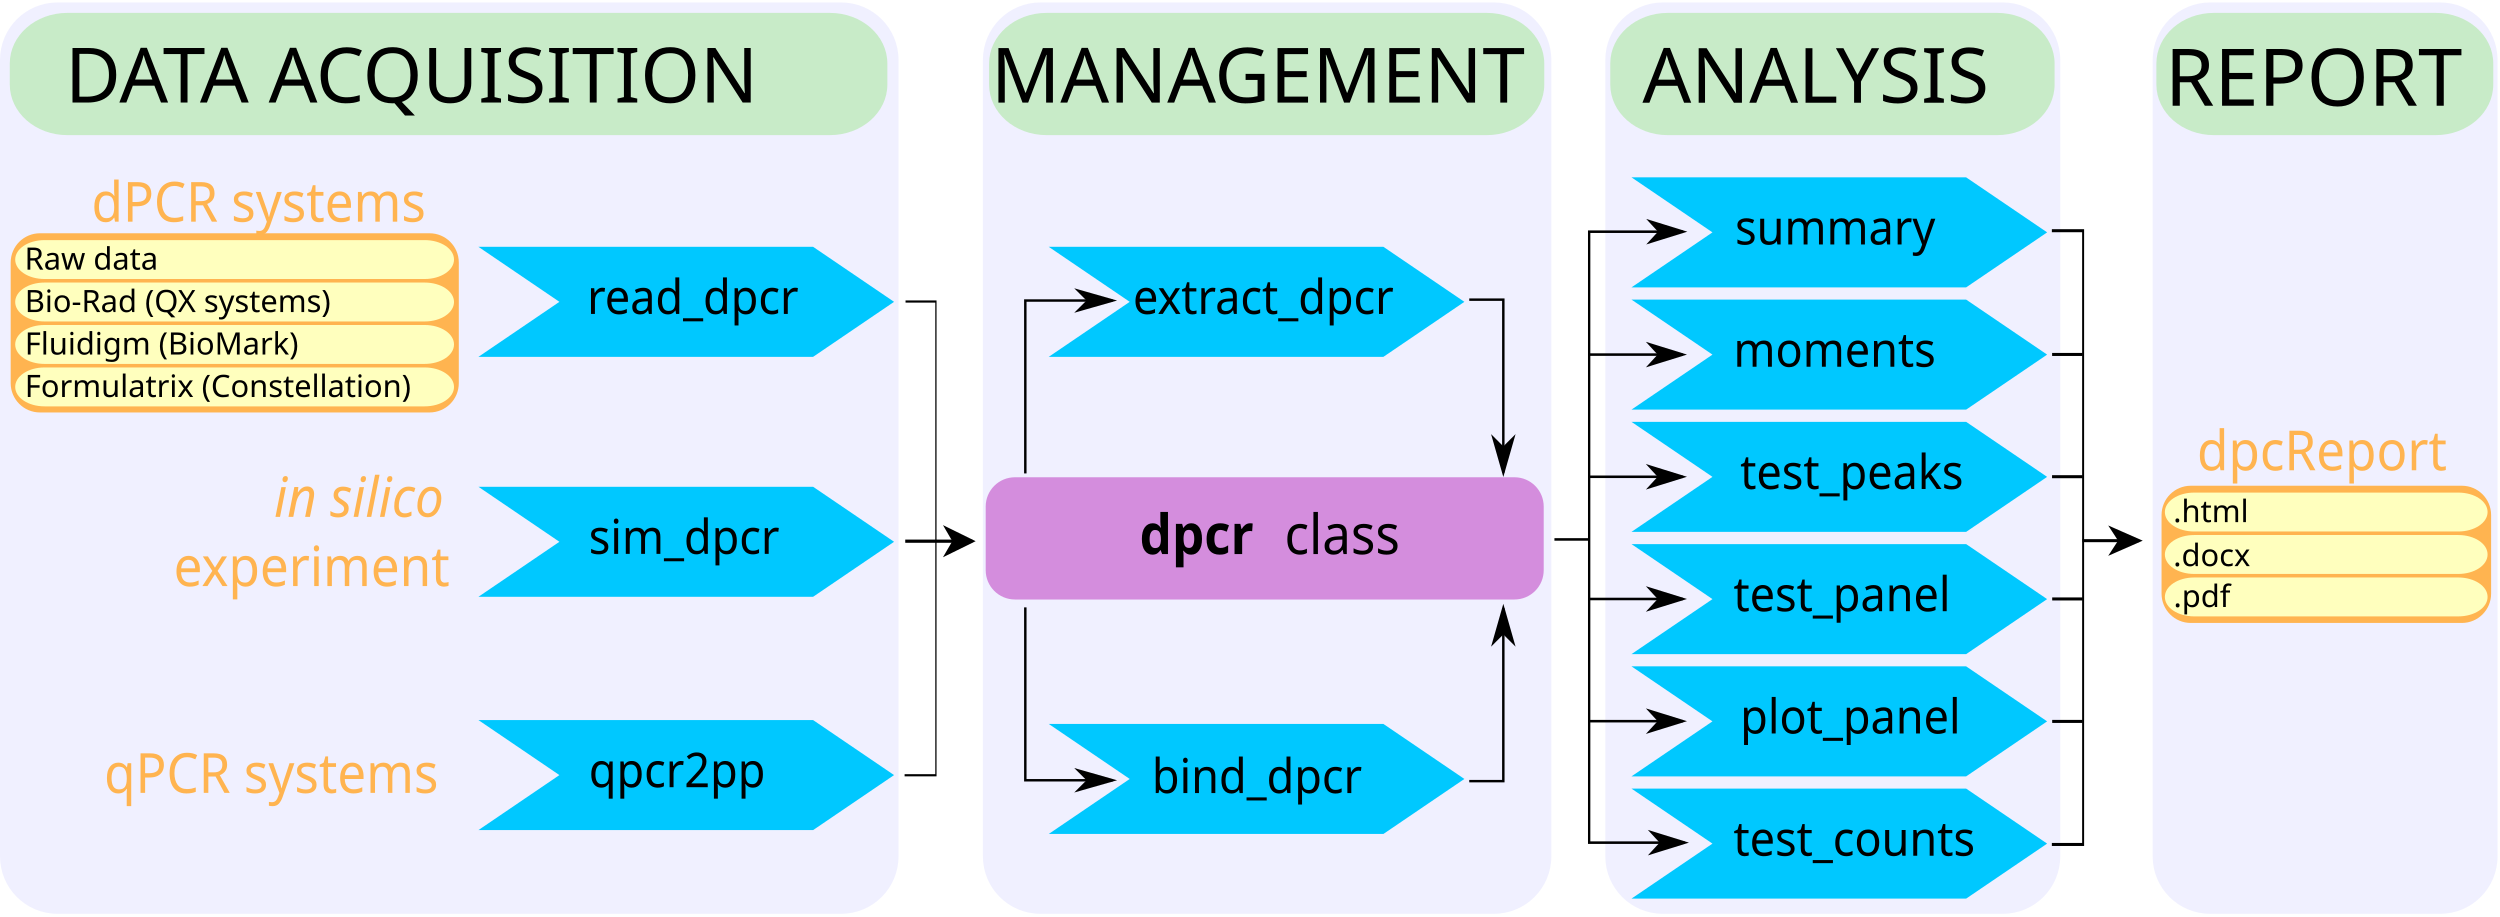
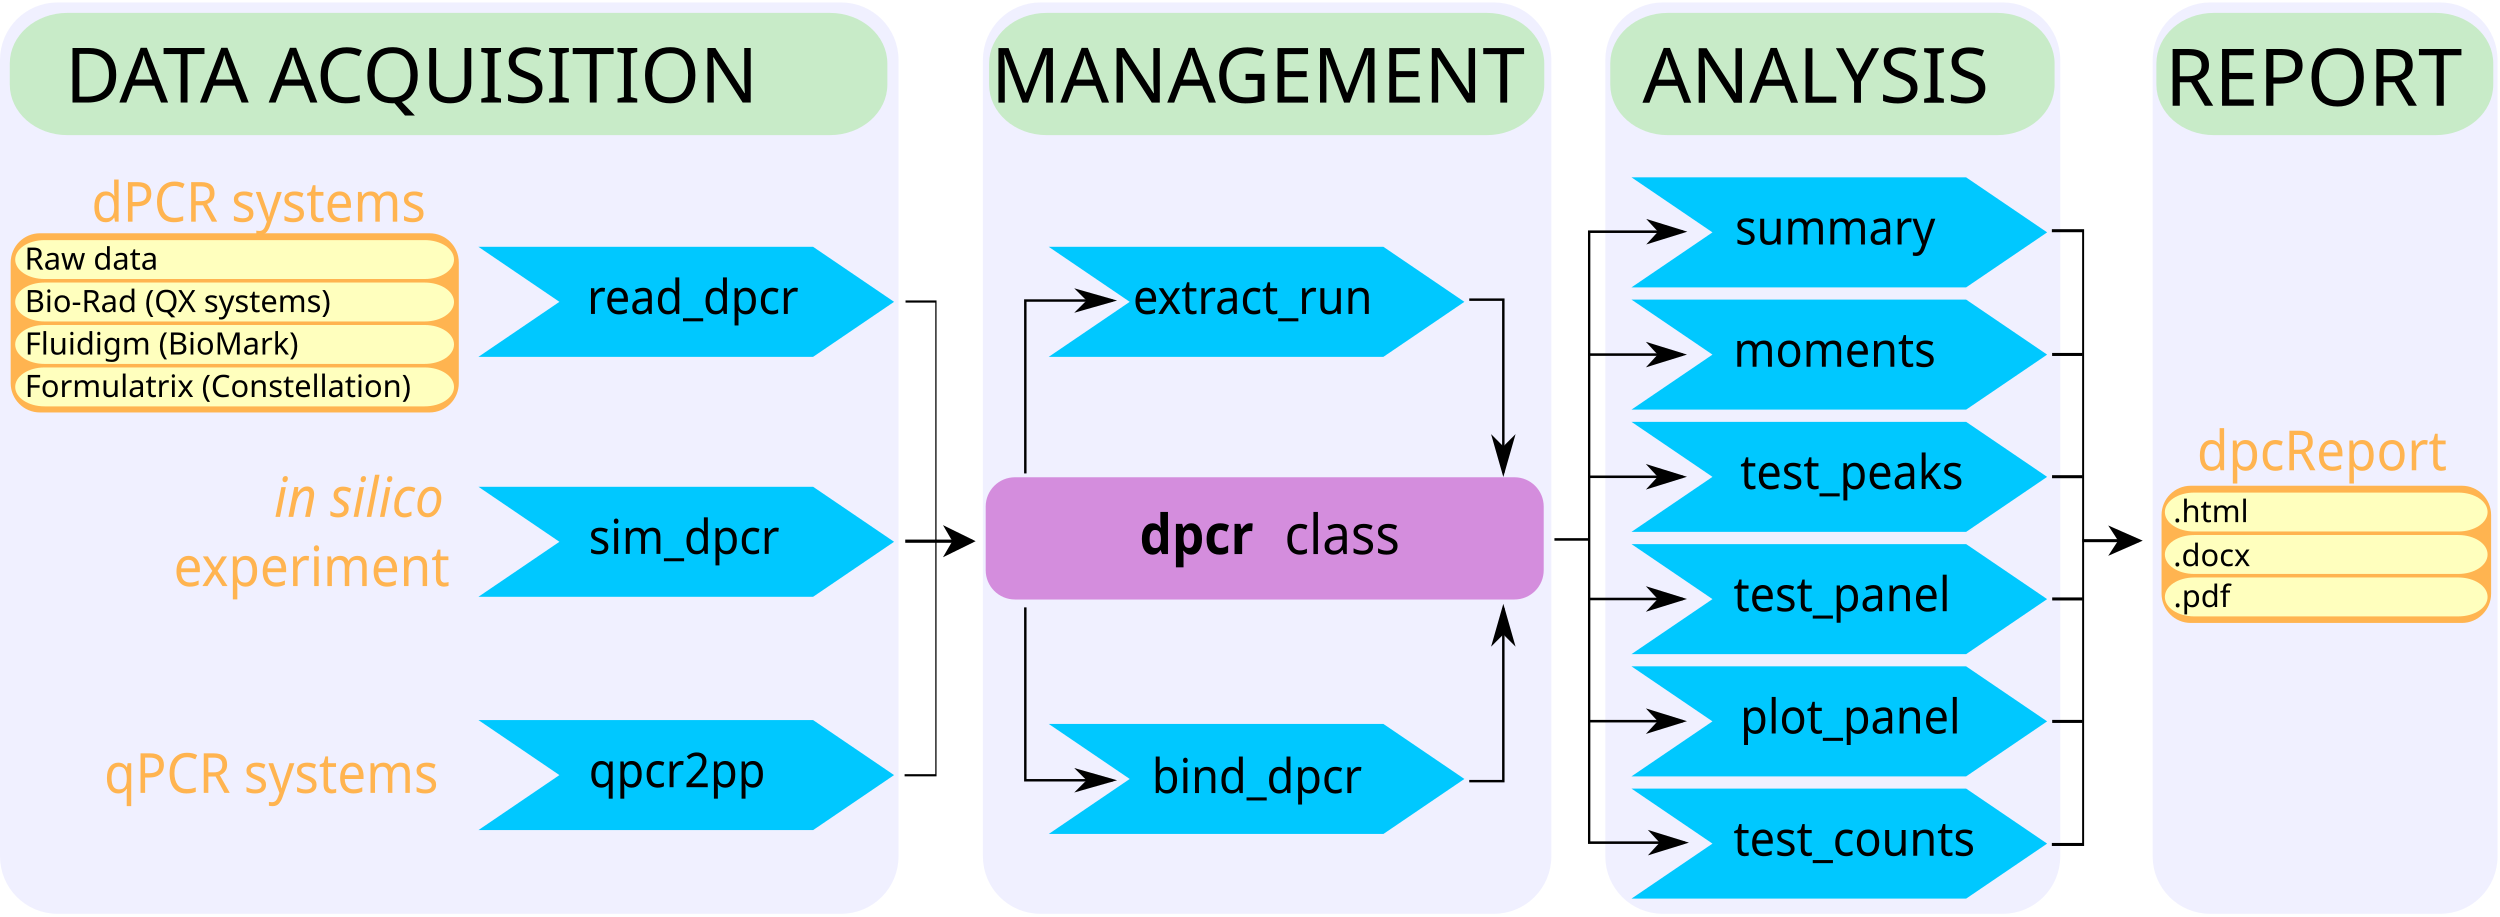
<svg xmlns="http://www.w3.org/2000/svg" id="svg2" version="1.1" width="69%" height="69%" viewBox="0 0 1022.5 375" xml:space="preserve">
  <defs id="defs6" />
  <g id="g10" transform="matrix(1.25,0,0,-1.25,0,375)">
    <g id="g12" transform="scale(0.1,0.1)">
      <path d="m 7231.84,2991.97 751.79,0 c 104.34,0 188.36,-84.02 188.36,-188.4 l 0,-2605.191 c 0,-104.34 -84.02,-188.359 -188.36,-188.359 l -751.79,0 c -104.38,0 -188.4,84.02 -188.4,188.359 l 0,2605.191 c 0,104.38 84.02,188.4 188.4,188.4 z" style="fill:#f0f0ff;fill-opacity:1;fill-rule:nonzero;stroke:none" id="path14" />
      <path d="m 7244.1,2957.83 725.47,0 c 104.38,0 188.4,-73.91 188.4,-165.74 l 0,-68.56 c 0,-91.79 -84.02,-165.7 -188.4,-165.7 l -725.47,0 c -104.37,0 -188.4,73.91 -188.4,165.7 l 0,68.56 c 0,91.83 84.03,165.74 188.4,165.74 z" style="fill:#c8ebc8;fill-opacity:1;fill-rule:nonzero;stroke:none" id="path16" />
      <g id="g18" transform="scale(10,10)">
        <text transform="matrix(1,0,0,-1,708.371,265.411)" id="text20">
          <tspan style="fill:#000000;fill-opacity:1;fill-rule:nonzero;stroke:none;font-family:Verdana;font-variant:normal;font-weight:normal;font-size:26;writing-mode:lr;-inkscape-font-specification:Verdana" x="0 18.07 34.502 50.18 70.642 87.984" y="0" id="tspan22">REPORT</tspan>
        </text>
      </g>
      <path d="m 5440.98,2991.97 1111.79,0 c 104.38,0 188.4,-84.02 188.4,-188.4 l 0,-2605.191 c 0,-104.34 -84.02,-188.359 -188.4,-188.359 l -1111.79,0 c -104.38,0 -188.4,84.02 -188.4,188.359 l 0,2605.191 c 0,104.38 84.02,188.4 188.4,188.4 z" style="fill:#f0f0ff;fill-opacity:1;fill-rule:nonzero;stroke:none" id="path24" />
      <path d="m 5457.15,2957.83 1077.11,0 c 104.33,0 188.36,-73.91 188.36,-165.74 l 0,-68.56 c 0,-91.79 -84.03,-165.7 -188.36,-165.7 l -1077.11,0 c -104.34,0 -188.36,73.91 -188.36,165.7 l 0,68.56 c 0,91.83 84.02,165.74 188.36,165.74 z" style="fill:#c8ebc8;fill-opacity:1;fill-rule:nonzero;stroke:none" id="path26" />
      <g id="g28" transform="scale(10,10)">
        <text transform="matrix(1,0,0,-1,537.407,266.394)" id="text30">
          <tspan style="fill:#000000;fill-opacity:1;fill-rule:nonzero;stroke:none;font-family:Verdana;font-variant:normal;font-weight:normal;font-size:25;writing-mode:lr;-inkscape-font-specification:Verdana" x="0 17.1 35.8 52.9 64.875 80.25 97.35 107.875" y="0" id="tspan32">ANALYSIS</tspan>
        </text>
      </g>
      <path d="m 3404.38,2991.97 1483.24,0 c 104.37,0 188.4,-84.02 188.4,-188.4 l 0,-2605.191 c 0,-104.34 -84.03,-188.359 -188.4,-188.359 l -1483.24,0 c -104.34,0 -188.36,84.02 -188.36,188.359 l 0,2605.191 c 0,104.38 84.02,188.4 188.36,188.4 z" style="fill:#f0f0ff;fill-opacity:1;fill-rule:nonzero;stroke:none" id="path34" />
      <path d="m 3424.65,2957.83 1439.84,0 c 104.34,0 188.36,-73.91 188.36,-165.74 l 0,-68.56 c 0,-91.79 -84.02,-165.7 -188.36,-165.7 l -1439.84,0 c -104.38,0 -188.4,73.91 -188.4,165.7 l 0,68.56 c 0,91.83 84.02,165.74 188.4,165.74 z" style="fill:#c8ebc8;fill-opacity:1;fill-rule:nonzero;stroke:none" id="path36" />
      <g id="g38" transform="scale(10,10)">
        <text transform="matrix(1,0,0,-1,324.262,266.419)" id="text40">
          <tspan style="fill:#000000;fill-opacity:1;fill-rule:nonzero;stroke:none;font-family:Verdana;font-variant:normal;font-weight:normal;font-size:25;writing-mode:lr;-inkscape-font-specification:Verdana" x="0 21.075 38.175 56.875 73.975 93.35 109.15 130.225 146.1 164.8" y="0" id="tspan42">MANAGEMENT</tspan>
        </text>
      </g>
      <path d="m 188.398,2991.97 2563.202,0 c 104.38,0 188.4,-84.02 188.4,-188.4 l 0,-2605.191 C 2940,94.039 2855.98,10.02 2751.6,10.02 l -2563.202,0 C 84.019,10.02 0,94.039 0,198.379 L 0,2803.57 c 0,104.38 84.019,188.4 188.398,188.4 z" style="fill:#f0f0ff;fill-opacity:1;fill-rule:nonzero;stroke:none" id="path44" />
      <path d="m 220.391,2957.83 2494.649,0 c 104.37,0 188.4,-73.91 188.4,-165.74 l 0,-68.56 c 0,-91.79 -84.03,-165.7 -188.4,-165.7 l -2494.649,0 c -104.371,0 -188.403,73.91 -188.403,165.7 l 0,68.56 c 0,91.83 84.032,165.74 188.403,165.74 z" style="fill:#c8ebc8;fill-opacity:1;fill-rule:nonzero;stroke:none" id="path46" />
      <g id="g48" transform="scale(10,10)">
        <text transform="matrix(1,0,0,-1,21.3016,266.444)" id="text50">
          <tspan style="fill:#000000;fill-opacity:1;fill-rule:nonzero;stroke:none;font-family:Verdana;font-variant:normal;font-weight:normal;font-size:25;writing-mode:lr;-inkscape-font-specification:Verdana" x="0 19.275 34.925 48.9 66 74.8 91.9 109.35 129.025 147.325 157.85 174.95 185.55 200.95 211.475 231.15" y="0" id="tspan52">DATA ACQUISITION</tspan>
        </text>
      </g>
      <path d="m 130.98,2236.77 1274.25,0 c 53.17,0 95.98,-42.81 95.98,-95.97 l 0,-394.42 c 0,-53.16 -42.81,-95.97 -95.98,-95.97 l -1274.25,0 c -53.211,0 -96.019,42.81 -96.019,95.97 l 0,394.42 c 0,53.16 42.809,95.97 96.019,95.97 z" style="fill:#ffb450;fill-opacity:1;fill-rule:nonzero;stroke:none" id="path54" />
      <path d="m 145.699,2214.39 1243.791,0 c 53.21,0 96.02,-28.4 96.02,-63.67 0,-35.27 -42.81,-63.63 -96.02,-63.63 l -1243.791,0 c -53.16,0 -95.969,28.36 -95.969,63.63 0,35.27 42.809,63.67 95.969,63.67 z" style="fill:#ffffbe;fill-opacity:1;fill-rule:nonzero;stroke:none" id="path56" />
      <g id="g58" transform="scale(10,10)">
        <text transform="matrix(1,0,0,-1,8.02578,211.772)" id="text60">
          <tspan style="fill:#000000;fill-opacity:1;fill-rule:nonzero;stroke:none;font-family:Verdana;font-variant:normal;font-weight:normal;font-size:10.102;writing-mode:lr;-inkscape-font-specification:Verdana" x="0 6.819 12.89 21.153 24.709 31.002 37.073 41.053" y="0" id="tspan62">Raw data</tspan>
        </text>
      </g>
      <path d="m 145.699,2075.49 1243.791,0 c 53.21,0 96.02,-28.36 96.02,-63.64 0,-35.27 -42.81,-63.67 -96.02,-63.67 l -1243.791,0 c -53.16,0 -95.969,28.4 -95.969,63.67 0,35.28 42.809,63.64 95.969,63.64 z" style="fill:#ffffbe;fill-opacity:1;fill-rule:nonzero;stroke:none" id="path64" />
      <g id="g66" transform="scale(10,10)">
        <text transform="matrix(1,0,0,-1,8.11562,197.882)" id="text68">
          <tspan style="fill:#000000;fill-opacity:1;fill-rule:nonzero;stroke:none;font-family:Verdana;font-variant:normal;font-weight:normal;font-size:10.102;writing-mode:lr;-inkscape-font-specification:Verdana" x="0 6.93 9.667 15.799 20.385 27.224 33.295 39.588 43.144 47.73 55.68 62.6 66.156 71.449 77.429 82.692 86.672 92.693 102.521 107.784" y="0" id="tspan70">Bio-Rad (QX systems)</tspan>
        </text>
      </g>
      <path d="m 145.699,1936.62 1243.791,0 c 53.21,0 96.02,-28.4 96.02,-63.67 0,-35.28 -42.81,-63.68 -96.02,-63.68 l -1243.791,0 c -53.16,0 -95.969,28.4 -95.969,63.68 0,35.27 42.809,63.67 95.969,63.67 z" style="fill:#ffffbe;fill-opacity:1;fill-rule:nonzero;stroke:none" id="path72" />
      <g id="g74" transform="scale(10,10)">
        <text transform="matrix(1,0,0,-1,8.11562,183.993)" id="text76">
          <tspan style="fill:#000000;fill-opacity:1;fill-rule:nonzero;stroke:none;font-family:Verdana;font-variant:normal;font-weight:normal;font-size:10.102;writing-mode:lr;-inkscape-font-specification:Verdana" x="0 5.808 8.546 14.94 17.678 23.971 26.709 33.002 42.831 46.387 50.973 57.902 60.67 66.802 75.318 81.389 85.702 91.682" y="0" id="tspan78">Fluidigm (BioMark)</tspan>
        </text>
      </g>
      <path d="m 145.699,1797.71 1243.791,0 c 53.21,0 96.02,-28.4 96.02,-63.67 0,-35.27 -42.81,-63.67 -96.02,-63.67 l -1243.791,0 c -53.16,0 -95.969,28.4 -95.969,63.67 0,35.27 42.809,63.67 95.969,63.67 z" style="fill:#ffffbe;fill-opacity:1;fill-rule:nonzero;stroke:none" id="path80" />
      <g id="g82" transform="scale(10,10)">
        <text transform="matrix(1,0,0,-1,8.11562,170.103)" id="text84">
          <tspan style="fill:#000000;fill-opacity:1;fill-rule:nonzero;stroke:none;font-family:Verdana;font-variant:normal;font-weight:normal;font-size:10.102;writing-mode:lr;-inkscape-font-specification:Verdana" x="0 5.566 11.698 16.011 25.84 32.234 35.002 41.073 45.053 49.366 52.134 58.114 61.67 66.256 73.307 79.439 85.833 91.096 95.076 101.097 103.865 106.592 112.663 116.643 119.411 125.543 131.937" y="0" id="tspan86">Formulatrix (Constellation)</tspan>
        </text>
      </g>
      <g id="g88" transform="scale(10,10)">
        <text transform="matrix(0.922646,0,0,-1,29.9492,227.471)" id="text90">
          <tspan style="fill:#ffb450;fill-opacity:1;fill-rule:nonzero;stroke:none;font-family:Verdana;font-variant:normal;font-weight:normal;font-size:18.125;writing-mode:lr;-inkscape-font-specification:Verdana" x="0 11.292 22.221 34.872 47.468 53.848 63.291 74.021 83.464 90.659 101.462 119.097" y="0" id="tspan92">dPCR systems</tspan>
        </text>
      </g>
      <path d="m 1565.39,2192.4 1095.04,0 264.96,-180 -264.96,-180 -1095.04,0 264.96,180 -264.96,180 z" style="fill:#00c8ff;fill-opacity:1;fill-rule:nonzero;stroke:none" id="path94" />
      <g id="g96" transform="scale(10,10)">
        <text transform="matrix(0.936671,0,0,-1,192.115,197.279)" id="text98">
          <tspan style="fill:#000000;fill-opacity:1;fill-rule:nonzero;stroke:none;font-family:Verdana;font-variant:normal;font-weight:normal;font-size:15.714;writing-mode:lr;-inkscape-font-specification:Verdana" x="0 6.71 16.075 25.519 35.308 45.35 55.139 64.929 73.115" y="0" id="tspan100">read_dpcr</tspan>
        </text>
      </g>
      <g id="g102" transform="scale(10,10)">
        <text transform="matrix(0.922646,0,0,-1,34.0672,40.5684)" id="text104">
          <tspan style="fill:#ffb450;fill-opacity:1;fill-rule:nonzero;stroke:none;font-family:Verdana;font-variant:normal;font-weight:normal;font-size:18.125;writing-mode:lr;-inkscape-font-specification:Verdana" x="0 11.292 22.221 34.872 47.468 53.848 63.291 74.021 83.464 90.659 101.462 119.097" y="0" id="tspan106">qPCR systems</tspan>
        </text>
      </g>
      <path d="m 1565.39,643.922 1095.04,0 264.96,-180 -264.96,-180 -1095.04,0 264.96,180 -264.96,180 z" style="fill:#00c8ff;fill-opacity:1;fill-rule:nonzero;stroke:none" id="path108" />
      <g id="g110" transform="scale(10,10)">
        <text transform="matrix(0.936671,0,0,-1,192.668,42.4328)" id="text112">
          <tspan style="fill:#000000;fill-opacity:1;fill-rule:nonzero;stroke:none;font-family:Verdana;font-variant:normal;font-weight:normal;font-size:15.714;writing-mode:lr;-inkscape-font-specification:Verdana" x="0 9.79 19.579 27.766 34.476 44.469 54.259" y="0" id="tspan114">qpcr2pp</tspan>
        </text>
      </g>
      <g id="g116" transform="scale(10,10)">
        <text transform="matrix(0.922646,0,0,-1,89.6738,130.887)" id="text118">
          <tspan style="fill:#ffb450;fill-opacity:1;fill-rule:nonzero;stroke:none;font-family:Verdana;font-style:italic;font-variant:normal;font-size:18.125;writing-mode:lr;-inkscape-font-specification:Verdana-Italic" x="0 4.966 16.439 22.819 32.262 37.228 42.248 47.215 56.658" y="0" id="tspan120">in silico</tspan>
        </text>
        <text transform="matrix(0.922646,0,0,-1,56.81635,108.2311)" id="text122">
          <tspan style="fill:#ffb450;fill-opacity:1;fill-rule:nonzero;stroke:none;font-family:Verdana;font-variant:normal;font-weight:normal;font-size:18.125;writing-mode:lr;-inkscape-font-specification:Verdana" x="0 10.802 21.532 32.824 43.626 51.365 56.331 73.966 84.769 96.242" y="0" id="tspan124">experiment</tspan>
        </text>
      </g>
      <path d="m 1565.39,1407.28 1095.04,0 264.96,-180 -264.96,-180 -1095.04,0 264.96,180 -264.96,180 z" style="fill:#00c8ff;fill-opacity:1;fill-rule:nonzero;stroke:none" id="path126" />
      <g id="g128" transform="scale(10,10)">
        <text transform="matrix(0.936671,0,0,-1,192.654,118.768)" id="text130">
          <tspan style="fill:#000000;fill-opacity:1;fill-rule:nonzero;stroke:none;font-family:Verdana;font-variant:normal;font-weight:normal;font-size:15.714;writing-mode:lr;-inkscape-font-specification:Verdana" x="0 8.187 12.492 27.782 37.775 47.565 57.355 65.541" y="0" id="tspan132">sim_dpcr</tspan>
        </text>
      </g>
      <g id="g134" transform="scale(0.734779,-1.26522)">
        <path d="m 4329.47,-971.563 -298.39,0 298.39,0 z" style="fill:none;stroke:#000000;stroke-opacity:1;stroke-width:8.297;stroke-linecap:square;stroke-linejoin:miter;stroke-miterlimit:4;stroke-dasharray:none" id="path136" />
      </g>
      <path d="m 3120.23,1229.24 -24.37,-42 85.35,42 -85.35,41.99 24.37,-41.99 z" style="fill:#000000;fill-opacity:1;fill-rule:evenodd;stroke:none" id="path138" />
      <g id="g140" transform="scale(-0.734779,1.26522)">
        <path d="m -4246.49,971.563 33.18,-33.198 -116.16,33.198 116.16,33.187 -33.18,-33.187 z" style="fill:none;stroke:#000000;stroke-opacity:1;stroke-width:8.297;stroke-linecap:butt;stroke-linejoin:miter;stroke-miterlimit:4;stroke-dasharray:none" id="path142" />
      </g>
      <g id="g144" transform="scale(0.734779,-1.26522)">
        <path d="m 4032.4,-1591.36 135.25,0 0,1225.147 -139.44,0" style="fill:none;stroke:#000000;stroke-opacity:1;stroke-width:5.609;stroke-linecap:butt;stroke-linejoin:miter;stroke-miterlimit:4;stroke-dasharray:none" id="path146" />
      </g>
      <path d="m 3321.17,1438.42 1633.87,0 c 53.2,0 96.01,-42.82 96.01,-95.98 l 0,-208.01 c 0,-53.16 -42.81,-96.01 -96.01,-96.01 l -1633.87,0 c -53.16,0 -95.97,42.85 -95.97,96.01 l 0,208.01 c 0,53.16 42.81,95.98 95.97,95.98 z" style="fill:#d48ddd;fill-opacity:1;fill-rule:nonzero;stroke:none" id="path148" />
      <g id="g150" transform="scale(10,10)">
        <text transform="matrix(0.922646,0,0,-1,372.876,118.704)" id="text152">
          <tspan style="fill:#000000;fill-opacity:1;fill-rule:nonzero;stroke:none;font-family:Verdana;font-variant:normal;font-weight:bold;font-size:18.125;writing-mode:lr;-inkscape-font-specification:Verdana-Bold" x="0 12.669 25.338 35.995" y="0" id="tspan154">dpcr</tspan>
        </text>
        <text transform="matrix(0.922646,0,0,-1,420.2995,118.704)" id="text156">
          <tspan style="fill:#000000;fill-opacity:1;fill-rule:nonzero;stroke:none;font-family:Verdana;font-variant:normal;font-weight:normal;font-size:18.125;writing-mode:lr;-inkscape-font-specification:Verdana" x="0 9.443 14.409 25.302 34.745" y="0" id="tspan158">class</tspan>
        </text>
      </g>
      <path d="m 3431.45,2192.4 1095.03,0 264.97,-180 -264.97,-180 -1095.03,0 264.96,180 -264.96,180 z" style="fill:#00c8ff;fill-opacity:1;fill-rule:nonzero;stroke:none" id="path160" />
      <g id="g162" transform="scale(10,10)">
        <text transform="matrix(0.936671,0,0,-1,370.72,197.279)" id="text164">
-           <tspan style="fill:#000000;fill-opacity:1;fill-rule:nonzero;stroke:none;font-family:Verdana;font-variant:normal;font-weight:normal;font-size:15.714;writing-mode:lr;-inkscape-font-specification:Verdana" x="0 9.365 18.668 24.859 31.317 40.761 48.948 55.139 65.18 74.97 84.759 92.946" y="0" id="tspan166">extract_dpcr</tspan>
+           <tspan style="fill:#000000;fill-opacity:1;fill-rule:nonzero;stroke:none;font-family:Verdana;font-variant:normal;font-weight:normal;font-size:15.714;writing-mode:lr;-inkscape-font-specification:Verdana" x="0 9.365 18.668 24.859 31.317 40.761 48.948 55.139 65.18 74.97 84.759 92.946" y="0" id="tspan166">extract_run</tspan>
        </text>
      </g>
      <path d="m 3640.59,2016.66 -285.75,0 0,-565.71" style="fill:none;stroke:#000000;stroke-opacity:1;stroke-width:8;stroke-linecap:butt;stroke-linejoin:miter;stroke-miterlimit:4;stroke-dasharray:none" id="path168" />
      <path d="m 3560.59,2016.66 -32,-31.99 112,31.99 -112,32.03 32,-32.03 z" style="fill:#000000;fill-opacity:1;fill-rule:evenodd;stroke:none" id="path170" />
      <path d="m 3560.59,2016.66 -32,-31.99 112,31.99 -112,32.03 32,-32.03 z" style="fill:none;stroke:#000000;stroke-opacity:1;stroke-width:8;stroke-linecap:butt;stroke-linejoin:miter;stroke-miterlimit:4;stroke-dasharray:none" id="path172" />
      <path d="m 4807.42,2019.55 111.45,0 0,-565.74" style="fill:none;stroke:#000000;stroke-opacity:1;stroke-width:8;stroke-linecap:butt;stroke-linejoin:miter;stroke-miterlimit:4;stroke-dasharray:none" id="path174" />
      <path d="m 4918.87,1533.81 -31.99,32.03 31.99,-112.03 31.99,112.03 -31.99,-32.03 z" style="fill:#000000;fill-opacity:1;fill-rule:evenodd;stroke:none" id="path176" />
      <path d="m 4918.87,1533.81 -31.99,32.03 31.99,-112.03 31.99,112.03 -31.99,-32.03 z" style="fill:none;stroke:#000000;stroke-opacity:1;stroke-width:8;stroke-linecap:butt;stroke-linejoin:miter;stroke-miterlimit:4;stroke-dasharray:none" id="path178" />
      <path d="m 3431.45,271.27 1095.03,0 264.97,180 -264.97,180 -1095.03,0 264.96,-180 -264.96,-180 z" style="fill:#00c8ff;fill-opacity:1;fill-rule:nonzero;stroke:none" id="path180" />
      <path d="m 3640.59,446.969 -285.75,0 0,565.701" style="fill:none;stroke:#000000;stroke-opacity:1;stroke-width:8;stroke-linecap:butt;stroke-linejoin:miter;stroke-miterlimit:4;stroke-dasharray:none" id="path182" />
      <path d="m 3560.59,446.969 -32,31.992 112,-31.992 -112,-31.989 32,31.989 z" style="fill:#000000;fill-opacity:1;fill-rule:evenodd;stroke:none" id="path184" />
      <path d="m 3560.59,446.969 -32,31.992 112,-31.992 -112,-31.989 32,31.989 z" style="fill:none;stroke:#000000;stroke-opacity:1;stroke-width:8;stroke-linecap:butt;stroke-linejoin:miter;stroke-miterlimit:4;stroke-dasharray:none" id="path186" />
      <path d="m 4807.42,444.121 111.45,0 0,565.699" style="fill:none;stroke:#000000;stroke-opacity:1;stroke-width:8;stroke-linecap:butt;stroke-linejoin:miter;stroke-miterlimit:4;stroke-dasharray:none" id="path188" />
      <path d="m 4918.87,929.82 -31.99,-31.992 31.99,111.992 31.99,-111.992 -31.99,31.992 z" style="fill:#000000;fill-opacity:1;fill-rule:evenodd;stroke:none" id="path190" />
      <path d="m 4918.87,929.82 -31.99,-31.988 31.99,111.988 31.99,-111.988 -31.99,31.988 z" style="fill:none;stroke:#000000;stroke-opacity:1;stroke-width:8;stroke-linecap:butt;stroke-linejoin:miter;stroke-miterlimit:4;stroke-dasharray:none" id="path192" />
      <g id="g194" transform="scale(10,10)">
        <text transform="matrix(0.936671,0,0,-1,376.9,40.5133)" id="text196">
          <tspan style="fill:#000000;fill-opacity:1;fill-rule:nonzero;stroke:none;font-family:Verdana;font-variant:normal;font-weight:normal;font-size:15.714;writing-mode:lr;-inkscape-font-specification:Verdana" x="0 9.79 14.048 23.995 33.784 43.778 53.568 63.357 71.544" y="0" id="tspan198">bind_dpcr</tspan>
        </text>
      </g>
      <path d="m 5338.2,2419.7 1095,0 265,-180 -265,-180 -1095,0 264.96,180 -264.96,180 z" style="fill:#00c8ff;fill-opacity:1;fill-rule:nonzero;stroke:none" id="path200" />
      <g id="g202" transform="scale(10,10)">
        <text transform="matrix(0.936671,0,0,-1,567.724,220.009)" id="text204">
          <tspan style="fill:#000000;fill-opacity:1;fill-rule:nonzero;stroke:none;font-family:Verdana;font-variant:normal;font-weight:normal;font-size:15.714;writing-mode:lr;-inkscape-font-specification:Verdana" x="0 8.187 18.133 33.423 48.712 58.156 64.866" y="0" id="tspan206">summary</tspan>
        </text>
      </g>
      <path d="m 5338.16,1619.7 1095.04,0 264.96,-180 -264.96,-180 -1095.04,0 265,180 -265,180 z" style="fill:#00c8ff;fill-opacity:1;fill-rule:nonzero;stroke:none" id="path208" />
      <g id="g210" transform="scale(10,10)">
        <text transform="matrix(0.936671,0,0,-1,569.395,140.009)" id="text212">
          <tspan style="fill:#000000;fill-opacity:1;fill-rule:nonzero;stroke:none;font-family:Verdana;font-variant:normal;font-weight:normal;font-size:15.714;writing-mode:lr;-inkscape-font-specification:Verdana" x="0 6.191 15.556 23.743 29.934 39.928 49.718 59.083 68.574 77.877" y="0" id="tspan214">test_peaks</tspan>
        </text>
      </g>
      <path d="m 5338.16,1219.7 1095.04,0 264.96,-180 -264.96,-180.001 -1095.04,0 265,180.001 -265,180 z" style="fill:#00c8ff;fill-opacity:1;fill-rule:nonzero;stroke:none" id="path216" />
      <g id="g218" transform="scale(10,10)">
        <text transform="matrix(0.936671,0,0,-1,567.185,100.009)" id="text220">
          <tspan style="fill:#000000;fill-opacity:1;fill-rule:nonzero;stroke:none;font-family:Verdana;font-variant:normal;font-weight:normal;font-size:15.714;writing-mode:lr;-inkscape-font-specification:Verdana" x="0 6.191 15.556 23.743 29.934 39.928 49.718 59.209 69.155 78.521" y="0" id="tspan222">test_panel</tspan>
        </text>
      </g>
      <path d="m 5338.16,819.699 1095.04,0 264.96,-180 -264.96,-180 -1095.04,0 265,180 -265,180 z" style="fill:#00c8ff;fill-opacity:1;fill-rule:nonzero;stroke:none" id="path224" />
      <g id="g226" transform="scale(10,10)">
        <text transform="matrix(0.936671,0,0,-1,569.395,60.0094)" id="text228">
          <tspan style="fill:#000000;fill-opacity:1;fill-rule:nonzero;stroke:none;font-family:Verdana;font-variant:normal;font-weight:normal;font-size:15.714;writing-mode:lr;-inkscape-font-specification:Verdana" x="0 9.79 14.048 23.586 29.777 39.771 49.561 59.052 68.998 78.364" y="0" id="tspan230">plot_panel</tspan>
        </text>
      </g>
      <path d="m 5338.16,419.699 1095.04,0 264.96,-180 -264.96,-180 -1095.04,0 265,180 -265,180 z" style="fill:#00c8ff;fill-opacity:1;fill-rule:nonzero;stroke:none" id="path232" />
      <g id="g234" transform="scale(10,10)">
        <text transform="matrix(0.936671,0,0,-1,567.185,20.0094)" id="text236">
          <tspan style="fill:#000000;fill-opacity:1;fill-rule:nonzero;stroke:none;font-family:Verdana;font-variant:normal;font-weight:normal;font-size:15.714;writing-mode:lr;-inkscape-font-specification:Verdana" x="0 6.191 15.556 23.743 29.934 39.928 48.162 57.7 67.647 77.594 83.785" y="0" id="tspan238">test_counts</tspan>
        </text>
      </g>
      <g id="g240" transform="scale(0.958166,-1.04183)">
        <path d="m 5747.47,-2151.91 -320.72,0 0,1918.791 326.19,0" style="fill:none;stroke:#000000;stroke-opacity:1;stroke-width:8.007;stroke-linecap:butt;stroke-linejoin:miter;stroke-miterlimit:4;stroke-dasharray:none" id="path242" />
      </g>
      <path d="m 5430.31,2241.93 -30.7,-33.4 107.42,33.4 -107.42,33.36 30.7,-33.36 z" style="fill:#000000;fill-opacity:1;fill-rule:evenodd;stroke:none" id="path244" />
      <g id="g246" transform="scale(-0.958166,1.04183)">
        <path d="m -5667.41,2151.91 32.05,-32.06 -112.11,32.06 112.11,32.02 -32.05,-32.02 z" style="fill:none;stroke:#000000;stroke-opacity:1;stroke-width:8.007;stroke-linecap:butt;stroke-linejoin:miter;stroke-miterlimit:4;stroke-dasharray:none" id="path248" />
      </g>
      <path d="m 5435.55,242.871 -30.67,-33.359 107.39,33.359 -107.39,33.359 30.67,-33.359 z" style="fill:#000000;fill-opacity:1;fill-rule:evenodd;stroke:none" id="path250" />
      <g id="g252" transform="scale(-0.958166,1.04183)">
        <path d="m -5672.87,233.119 32,-32.02 -112.07,32.02 112.07,32.02 -32,-32.02 z" style="fill:none;stroke:#000000;stroke-opacity:1;stroke-width:8.007;stroke-linecap:butt;stroke-linejoin:miter;stroke-miterlimit:4;stroke-dasharray:none" id="path254" />
      </g>
      <g id="g256" transform="scale(0.958166,-1.04183)">
        <path d="m 5308.16,-1185.39 118.55,0" style="fill:none;stroke:#000000;stroke-opacity:1;stroke-width:8.007;stroke-linecap:butt;stroke-linejoin:miter;stroke-miterlimit:4;stroke-dasharray:none" id="path258" />
      </g>
      <g id="g260" transform="scale(0.958166,-1.04183)">
        <path d="m 5746.25,-1765.91 -322.81,0" style="fill:none;stroke:#000000;stroke-opacity:1;stroke-width:8.007;stroke-linecap:butt;stroke-linejoin:miter;stroke-miterlimit:4;stroke-dasharray:none" id="path262" />
      </g>
      <path d="m 5429.14,1839.78 -30.66,-33.36 107.38,33.36 -107.38,33.36 30.66,-33.36 z" style="fill:#000000;fill-opacity:1;fill-rule:evenodd;stroke:none" id="path264" />
      <g id="g266" transform="scale(-0.958166,1.04183)">
        <path d="m -5666.18,1765.91 32,-32.02 -112.07,32.02 112.07,32.02 -32,-32.02 z" style="fill:none;stroke:#000000;stroke-opacity:1;stroke-width:8.007;stroke-linecap:butt;stroke-linejoin:miter;stroke-miterlimit:4;stroke-dasharray:none" id="path268" />
      </g>
      <g id="g270" transform="scale(0.958166,-1.04183)">
        <path d="m 5746.25,-1382.16 -322.81,0" style="fill:none;stroke:#000000;stroke-opacity:1;stroke-width:8.007;stroke-linecap:butt;stroke-linejoin:miter;stroke-miterlimit:4;stroke-dasharray:none" id="path272" />
      </g>
      <path d="m 5429.14,1439.98 -30.66,-33.4 107.38,33.4 -107.38,33.36 30.66,-33.36 z" style="fill:#000000;fill-opacity:1;fill-rule:evenodd;stroke:none" id="path274" />
      <g id="g276" transform="scale(-0.958166,1.04183)">
        <path d="m -5666.18,1382.16 32,-32.06 -112.07,32.06 112.07,32.02 -32,-32.02 z" style="fill:none;stroke:#000000;stroke-opacity:1;stroke-width:8.007;stroke-linecap:butt;stroke-linejoin:miter;stroke-miterlimit:4;stroke-dasharray:none" id="path278" />
      </g>
      <g id="g280" transform="scale(0.958166,-1.04183)">
        <path d="m 5746.25,-998.363 -322.81,0" style="fill:none;stroke:#000000;stroke-opacity:1;stroke-width:8.007;stroke-linecap:butt;stroke-linejoin:miter;stroke-miterlimit:4;stroke-dasharray:none" id="path282" />
      </g>
      <path d="m 5429.14,1040.13 -30.66,-33.36 107.38,33.36 -107.38,33.4 30.66,-33.4 z" style="fill:#000000;fill-opacity:1;fill-rule:evenodd;stroke:none" id="path284" />
      <g id="g286" transform="scale(-0.958166,1.04183)">
        <path d="m -5666.18,998.363 32,-32.02 -112.07,32.02 112.07,32.057 -32,-32.057 z" style="fill:none;stroke:#000000;stroke-opacity:1;stroke-width:8.007;stroke-linecap:butt;stroke-linejoin:miter;stroke-miterlimit:4;stroke-dasharray:none" id="path288" />
      </g>
      <g id="g290" transform="scale(0.958166,-1.04183)">
        <path d="m 5746.25,-614.62 -322.81,0" style="fill:none;stroke:#000000;stroke-opacity:1;stroke-width:8.007;stroke-linecap:butt;stroke-linejoin:miter;stroke-miterlimit:4;stroke-dasharray:none" id="path292" />
      </g>
      <path d="m 5429.14,640.328 -30.66,-33.359 107.38,33.359 -107.38,33.402 30.66,-33.402 z" style="fill:#000000;fill-opacity:1;fill-rule:evenodd;stroke:none" id="path294" />
      <g id="g296" transform="scale(-0.958166,1.04183)">
        <path d="m -5666.18,614.62 32,-32.024 -112.07,32.024 112.07,32.057 -32,-32.057 z" style="fill:none;stroke:#000000;stroke-opacity:1;stroke-width:8.007;stroke-linecap:butt;stroke-linejoin:miter;stroke-miterlimit:4;stroke-dasharray:none" id="path298" />
      </g>
      <path d="m 5338.16,2019.7 1095.04,0 264.96,-180 -264.96,-180 -1095.04,0 265,180 -265,180 z" style="fill:#00c8ff;fill-opacity:1;fill-rule:nonzero;stroke:none" id="path300" />
      <g id="g302" transform="scale(10,10)">
        <text transform="matrix(0.936671,0,0,-1,567.185,180.009)" id="text304">
          <tspan style="fill:#000000;fill-opacity:1;fill-rule:nonzero;stroke:none;font-family:Verdana;font-variant:normal;font-weight:normal;font-size:15.714;writing-mode:lr;-inkscape-font-specification:Verdana" x="0 15.289 24.827 40.117 49.482 59.429 65.62" y="0" id="tspan306">moments</tspan>
        </text>
      </g>
      <g id="g308" transform="scale(0.787428,-1.21257)">
        <path d="m 8526.07,-1851.54 129.92,0 0,1656.146 -129.92,0" style="fill:none;stroke:#000000;stroke-opacity:1;stroke-width:8.187;stroke-linecap:butt;stroke-linejoin:miter;stroke-miterlimit:4;stroke-dasharray:none" id="path310" />
      </g>
      <g id="g312" transform="scale(0.787428,-1.21257)">
        <path d="m 8527.17,-1517.64 126.94,0" style="fill:none;stroke:#000000;stroke-opacity:1;stroke-width:8.187;stroke-linecap:butt;stroke-linejoin:miter;stroke-miterlimit:4;stroke-dasharray:none" id="path314" />
      </g>
      <g id="g316" transform="scale(0.787428,-1.21257)">
        <path d="m 8526.87,-1187.76 127.54,0" style="fill:none;stroke:#000000;stroke-opacity:1;stroke-width:8.187;stroke-linecap:butt;stroke-linejoin:miter;stroke-miterlimit:4;stroke-dasharray:none" id="path318" />
      </g>
      <g id="g320" transform="scale(0.787428,-1.21257)">
        <path d="m 8527.47,-857.887 127.24,0" style="fill:none;stroke:#000000;stroke-opacity:1;stroke-width:8.187;stroke-linecap:butt;stroke-linejoin:miter;stroke-miterlimit:4;stroke-dasharray:none" id="path322" />
      </g>
      <g id="g324" transform="scale(0.787428,-1.21257)">
        <path d="m 8527.47,-527.433 126.94,0" style="fill:none;stroke:#000000;stroke-opacity:1;stroke-width:8.187;stroke-linecap:butt;stroke-linejoin:miter;stroke-miterlimit:4;stroke-dasharray:none" id="path326" />
      </g>
      <g id="g328" transform="scale(0.787428,-1.21257)">
        <path d="m 8653.27,-1015.16 235.58,0" style="fill:none;stroke:#000000;stroke-opacity:1;stroke-width:8.187;stroke-linecap:butt;stroke-linejoin:miter;stroke-miterlimit:4;stroke-dasharray:none" id="path330" />
      </g>
      <path d="m 6934.88,1230.95 -25.78,-39.68 90.24,39.68 -90.24,39.73 25.78,-39.73 z" style="fill:#000000;fill-opacity:1;fill-rule:evenodd;stroke:none" id="path332" />
      <g id="g334" transform="scale(-0.787428,1.21257)">
        <path d="m -8807.01,1015.16 32.75,-32.728 -114.59,32.728 114.59,32.76 -32.75,-32.76 z" style="fill:none;stroke:#000000;stroke-opacity:1;stroke-width:8.187;stroke-linecap:butt;stroke-linejoin:miter;stroke-miterlimit:4;stroke-dasharray:none" id="path336" />
      </g>
      <path d="m 7168.59,1410.68 886.37,0 c 53.17,0 95.98,-42.81 95.98,-96.01 l 0,-257 c 0,-53.2 -42.81,-96.01 -95.98,-96.01 l -886.37,0 c -53.2,0 -96.01,42.81 -96.01,96.01 l 0,257 c 0,53.2 42.81,96.01 96.01,96.01 z" style="fill:#ffb450;fill-opacity:1;fill-rule:nonzero;stroke:none" id="path338" />
      <path d="m 7179.45,1388.26 863.95,0 c 53.16,0 95.98,-28.36 95.98,-63.63 0,-35.28 -42.82,-63.68 -95.98,-63.68 l -863.95,0 c -53.2,0 -96.01,28.4 -96.01,63.68 0,35.27 42.81,63.63 96.01,63.63 z" style="fill:#ffffbe;fill-opacity:1;fill-rule:nonzero;stroke:none" id="path340" />
      <g id="g342" transform="scale(10,10)">
        <text transform="matrix(1,0,0,-1,711.077,129.16)" id="text344">
          <tspan style="fill:#000000;fill-opacity:1;fill-rule:nonzero;stroke:none;font-family:Verdana;font-variant:normal;font-weight:normal;font-size:10.102;writing-mode:lr;-inkscape-font-specification:Verdana" x="0 3.677 10.071 14.051 23.88" y="0" id="tspan346">.html</tspan>
        </text>
      </g>
      <path d="m 7179.45,1249.39 863.95,0 c 53.16,0 95.98,-28.4 95.98,-63.67 0,-35.27 -42.82,-63.67 -95.98,-63.67 l -863.95,0 c -53.2,0 -96.01,28.4 -96.01,63.67 0,35.27 42.81,63.67 96.01,63.67 z" style="fill:#ffffbe;fill-opacity:1;fill-rule:nonzero;stroke:none" id="path348" />
      <path d="m 7179.45,1110.49 863.95,0 c 53.16,0 95.98,-28.4 95.98,-63.68 0,-35.27 -42.82,-63.669 -95.98,-63.669 l -863.95,0 c -53.2,0 -96.01,28.399 -96.01,63.669 0,35.28 42.81,63.68 96.01,63.68 z" style="fill:#ffffbe;fill-opacity:1;fill-rule:nonzero;stroke:none" id="path350" />
      <g id="g352" transform="scale(10,10)">
        <text transform="matrix(1,0,0,-1,711.168,101.381)" id="text354">
          <tspan style="fill:#000000;fill-opacity:1;fill-rule:nonzero;stroke:none;font-family:Verdana;font-variant:normal;font-weight:normal;font-size:10.102;writing-mode:lr;-inkscape-font-specification:Verdana" x="0 3.677 9.97 16.264" y="0" id="tspan356">.pdf</tspan>
          <tspan style="fill:#000000;fill-opacity:1;fill-rule:nonzero;stroke:none;font-family:Verdana;font-variant:normal;font-weight:normal;font-size:10.102;writing-mode:lr;-inkscape-font-specification:Verdana" x="-0.09 3.587 9.88 16.012 21.275" y="-13.379" id="tspan358">.docx</tspan>
        </text>
      </g>
      <g id="g360" transform="scale(10,10)">
        <text transform="matrix(0.922646,0,0,-1,718.867,146.137)" id="text362">
          <tspan style="fill:#ffb450;fill-opacity:1;fill-rule:nonzero;stroke:none;font-family:Verdana;font-variant:normal;font-weight:normal;font-size:18.125;writing-mode:lr;-inkscape-font-specification:Verdana" x="0 11.292 22.583 32.026 44.206 55.008 66.3 77.301 85.041" y="0" id="tspan364">dpcReport</tspan>
        </text>
      </g>
    </g>
  </g>
</svg>
